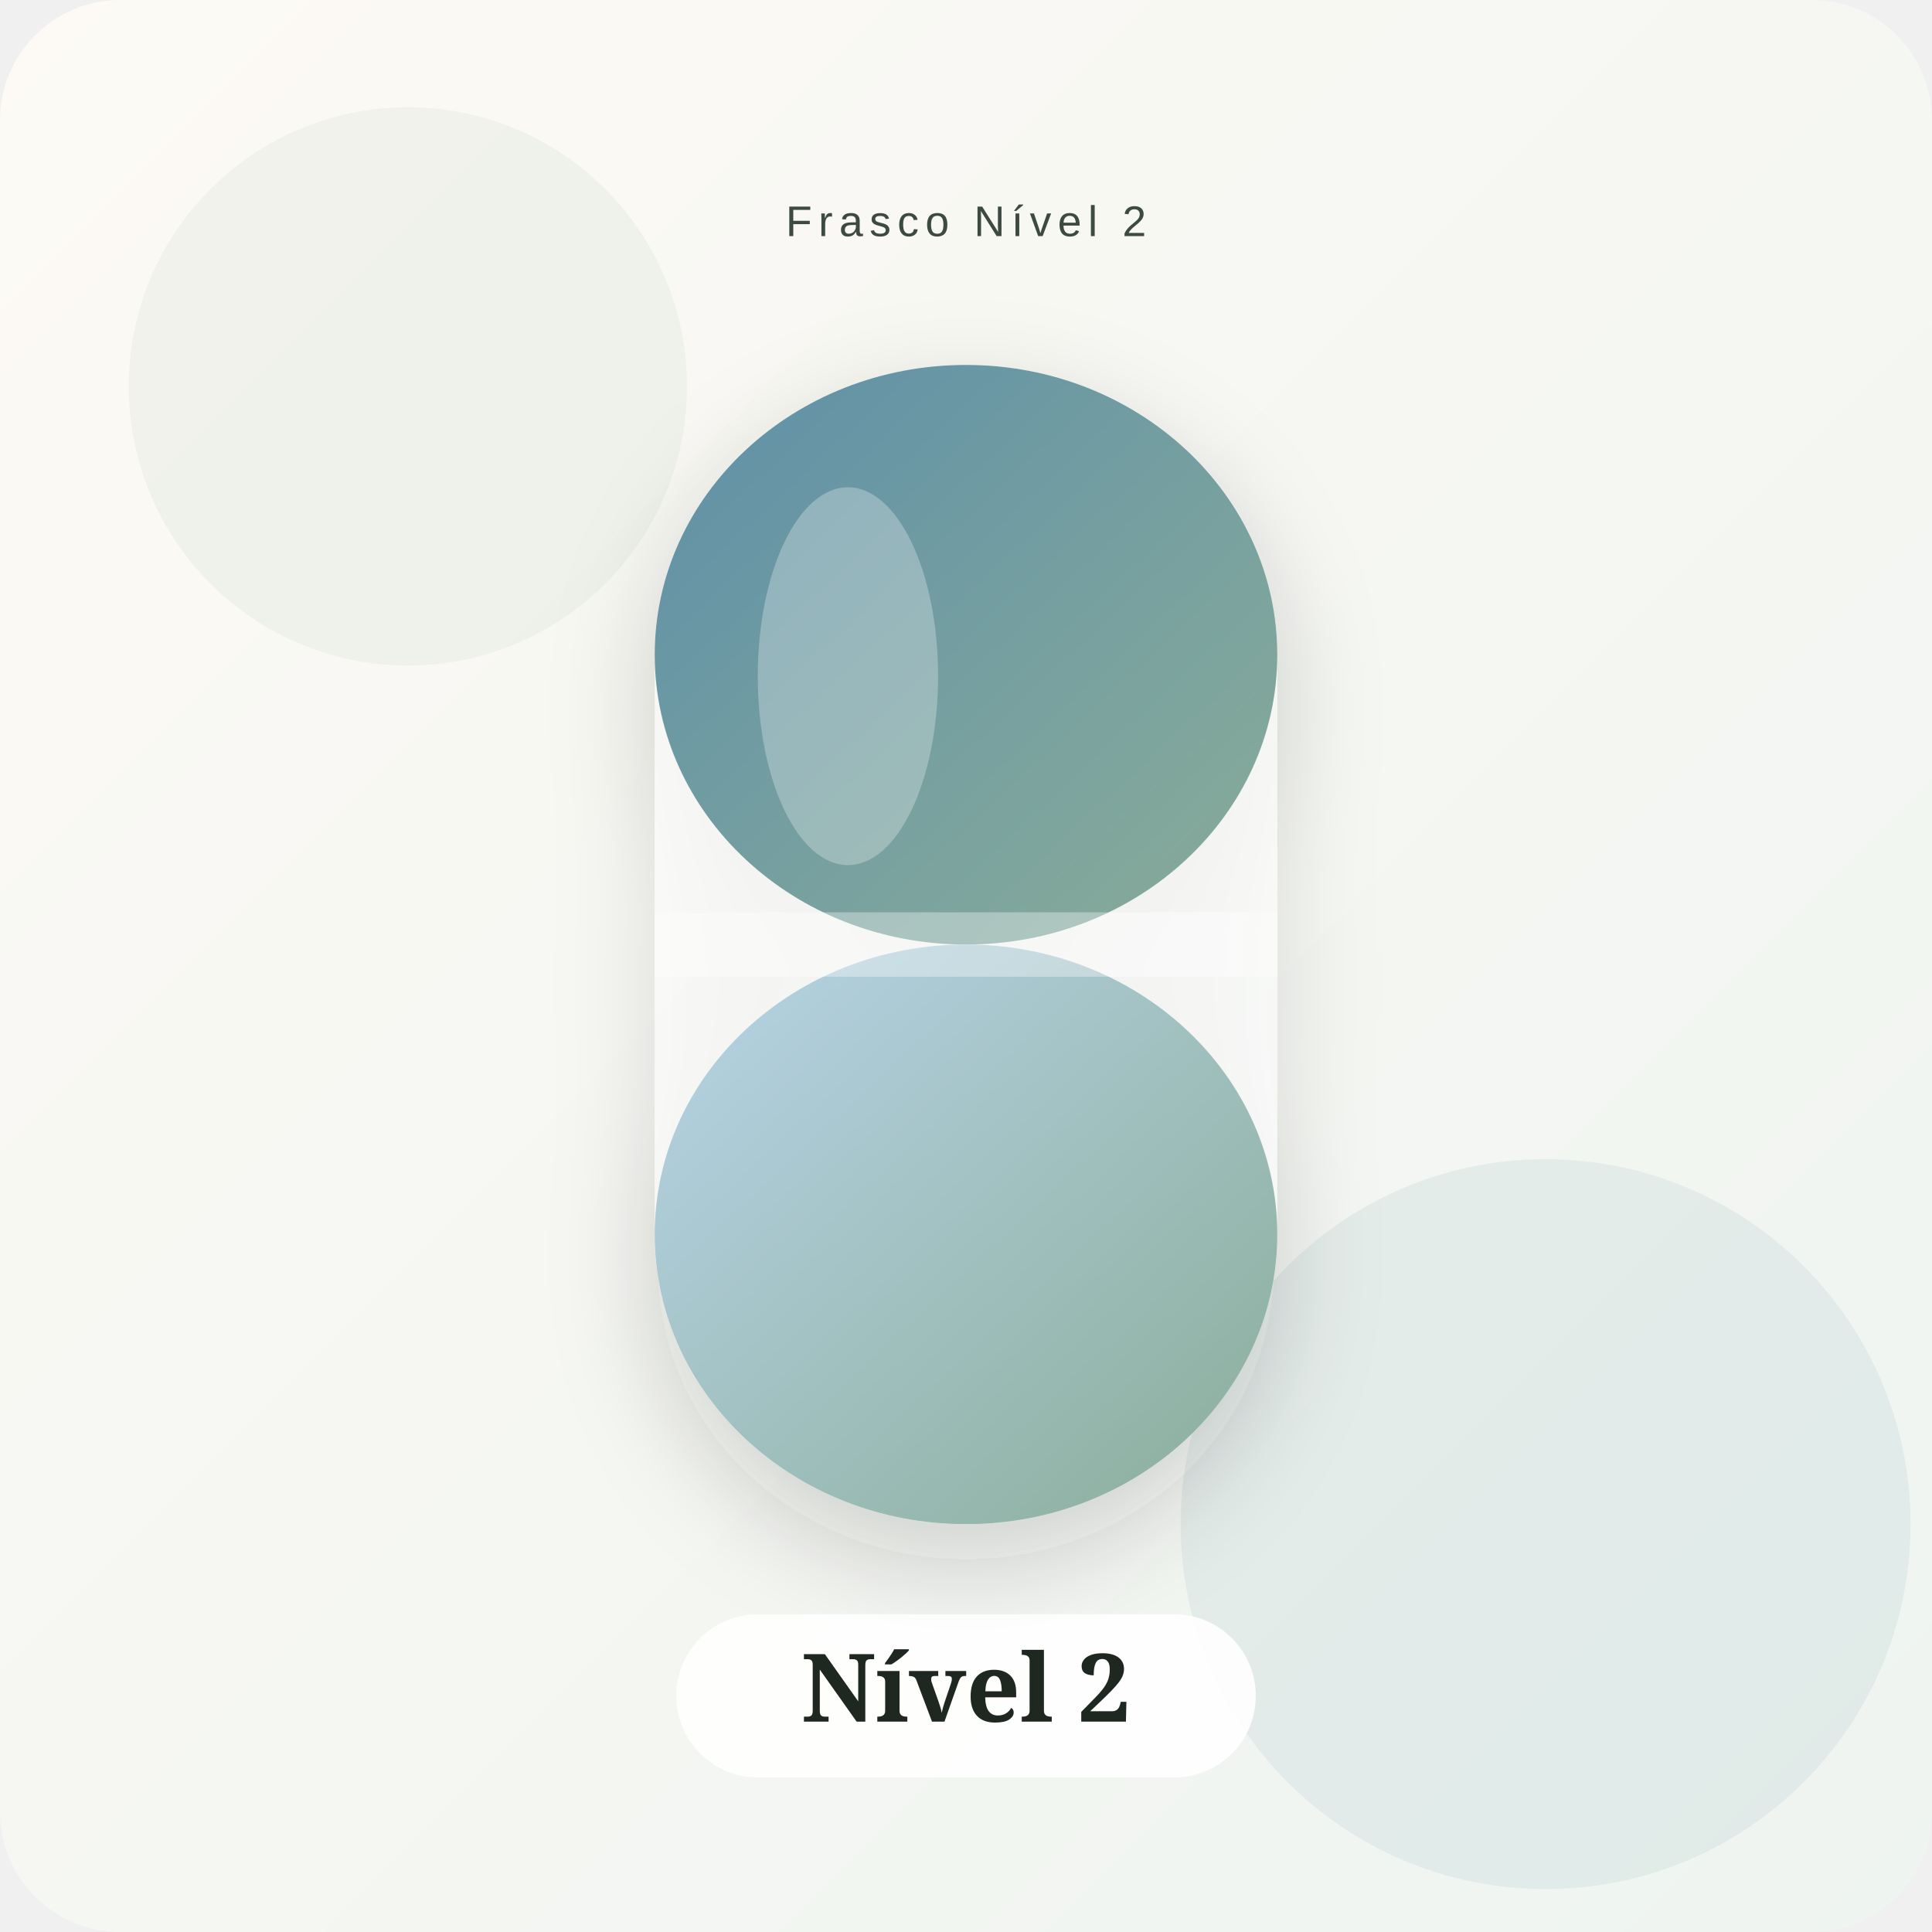
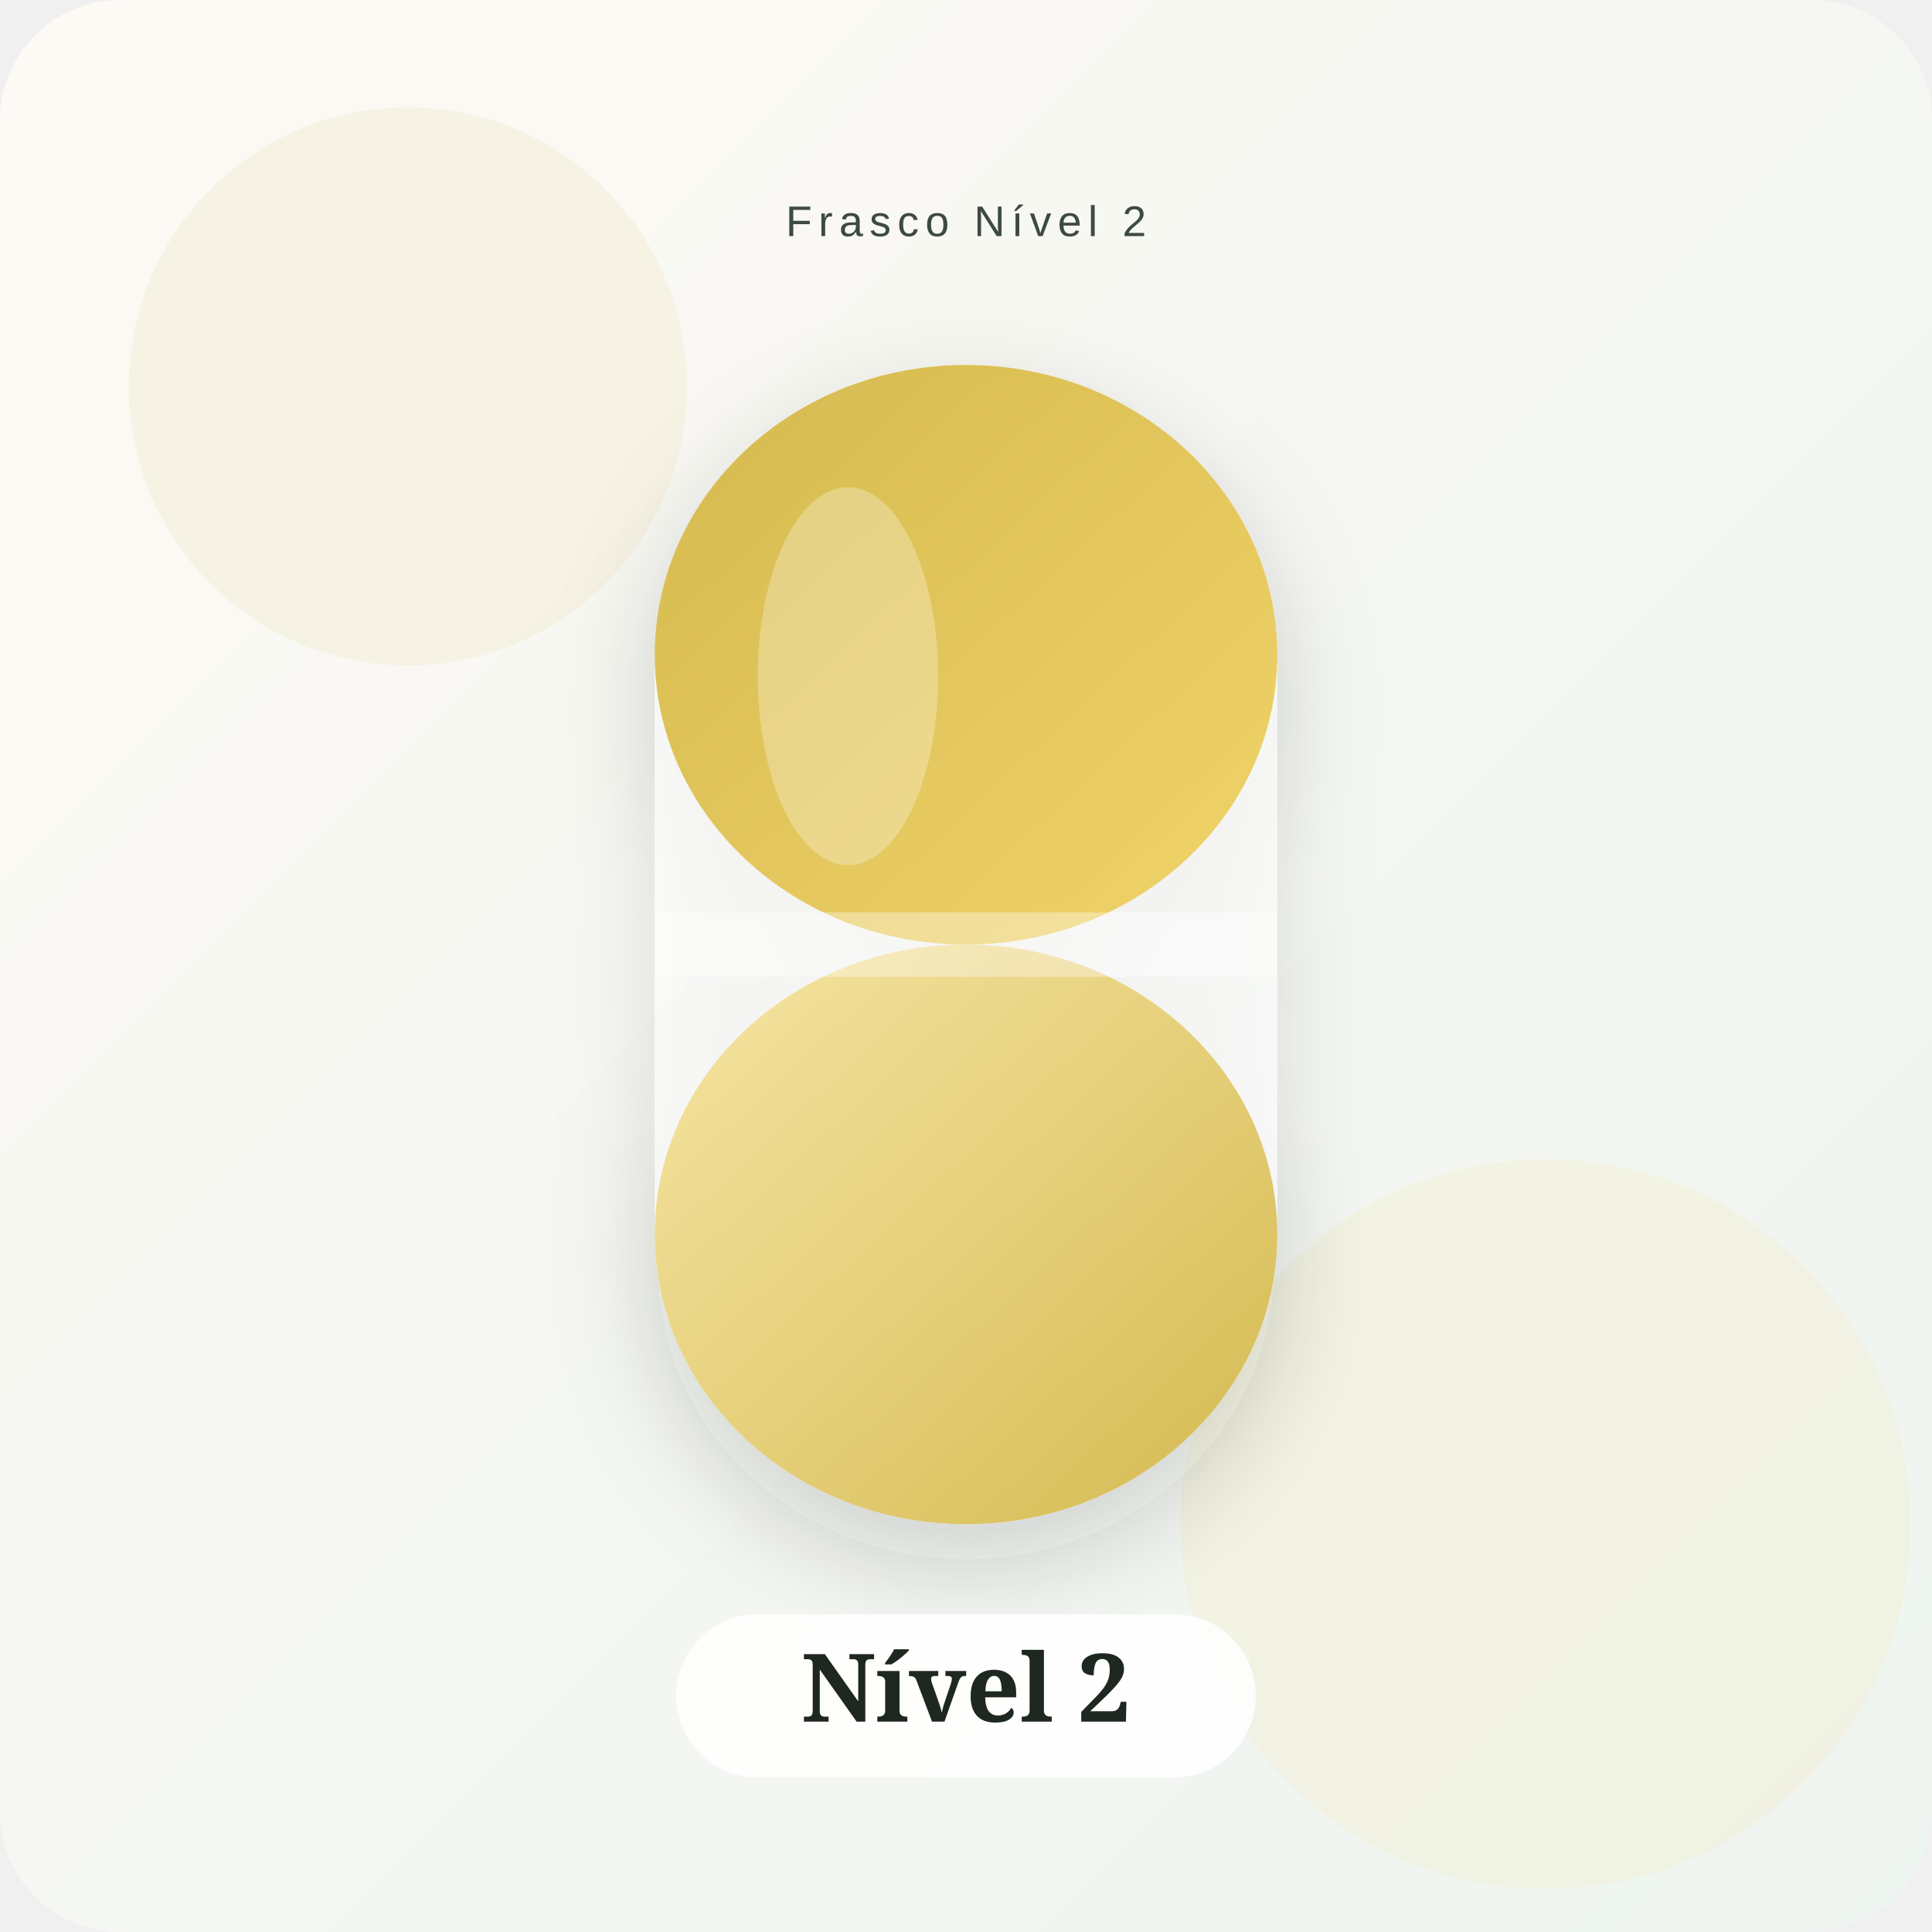
<svg xmlns="http://www.w3.org/2000/svg" width="900" height="900" viewBox="0 0 900 900" role="img" aria-label="Frasco Nível 2">
  <defs>
    <linearGradient id="bg" x1="0%" y1="0%" x2="100%" y2="100%">
      <stop offset="0%" stop-color="#fdfaf5" />
      <stop offset="100%" stop-color="#eef4f0" />
    </linearGradient>
    <linearGradient id="capsuleTop" x1="0%" y1="0%" x2="100%" y2="100%">
-       <stop offset="0%" stop-color="#5e8fa8" />
-       <stop offset="100%" stop-color="#8aad99" />
+       <stop offset="0%" stop-color="#d4b94f" />
+       <stop offset="100%" stop-color="#f1d46a" />
    </linearGradient>
    <linearGradient id="capsuleBottom" x1="0%" y1="0%" x2="100%" y2="100%">
-       <stop offset="0%" stop-color="#b8d4e8" />
-       <stop offset="100%" stop-color="#8aad99" />
+       <stop offset="0%" stop-color="#f7e6a6" />
+       <stop offset="100%" stop-color="#d4b94f" />
    </linearGradient>
    <filter id="shadow" x="-20%" y="-20%" width="140%" height="140%">
      <feDropShadow dx="0" dy="18" stdDeviation="24" flood-color="#1e2820" flood-opacity=".18" />
    </filter>
  </defs>
  <rect width="900" height="900" rx="56" fill="url(#bg)" />
-   <circle cx="190" cy="180" r="130" fill="#8aad99" opacity=".10" />
-   <circle cx="720" cy="710" r="170" fill="#5e8fa8" opacity=".10" />
+   <circle cx="190" cy="180" r="130" fill="#d4b94f" opacity=".10" />
+   <circle cx="720" cy="710" r="170" fill="#f1d46a" opacity=".10" />
  <g filter="url(#shadow)">
    <rect x="305" y="170" width="290" height="540" rx="145" fill="#ffffff" opacity=".55" />
    <rect x="305" y="170" width="290" height="270" rx="145" fill="url(#capsuleTop)" />
    <rect x="305" y="440" width="290" height="270" rx="145" fill="url(#capsuleBottom)" />
    <rect x="305" y="425" width="290" height="30" fill="#ffffff" opacity=".35" />
    <ellipse cx="395" cy="315" rx="42" ry="88" fill="#ffffff" opacity=".28" />
  </g>
  <g transform="translate(450 790)">
    <rect x="-135" y="-38" width="270" height="76" rx="38" fill="#ffffff" opacity=".88" />
    <text x="0" y="12" text-anchor="middle" font-family="Cormorant Garamond, Georgia, serif" font-size="44" font-weight="600" fill="#1e2820">Nível 2</text>
  </g>
  <text x="450" y="110" text-anchor="middle" font-family="DM Sans, Arial, sans-serif" font-size="20" fill="#3d4a42" letter-spacing="3">Frasco Nível 2</text>
</svg>
